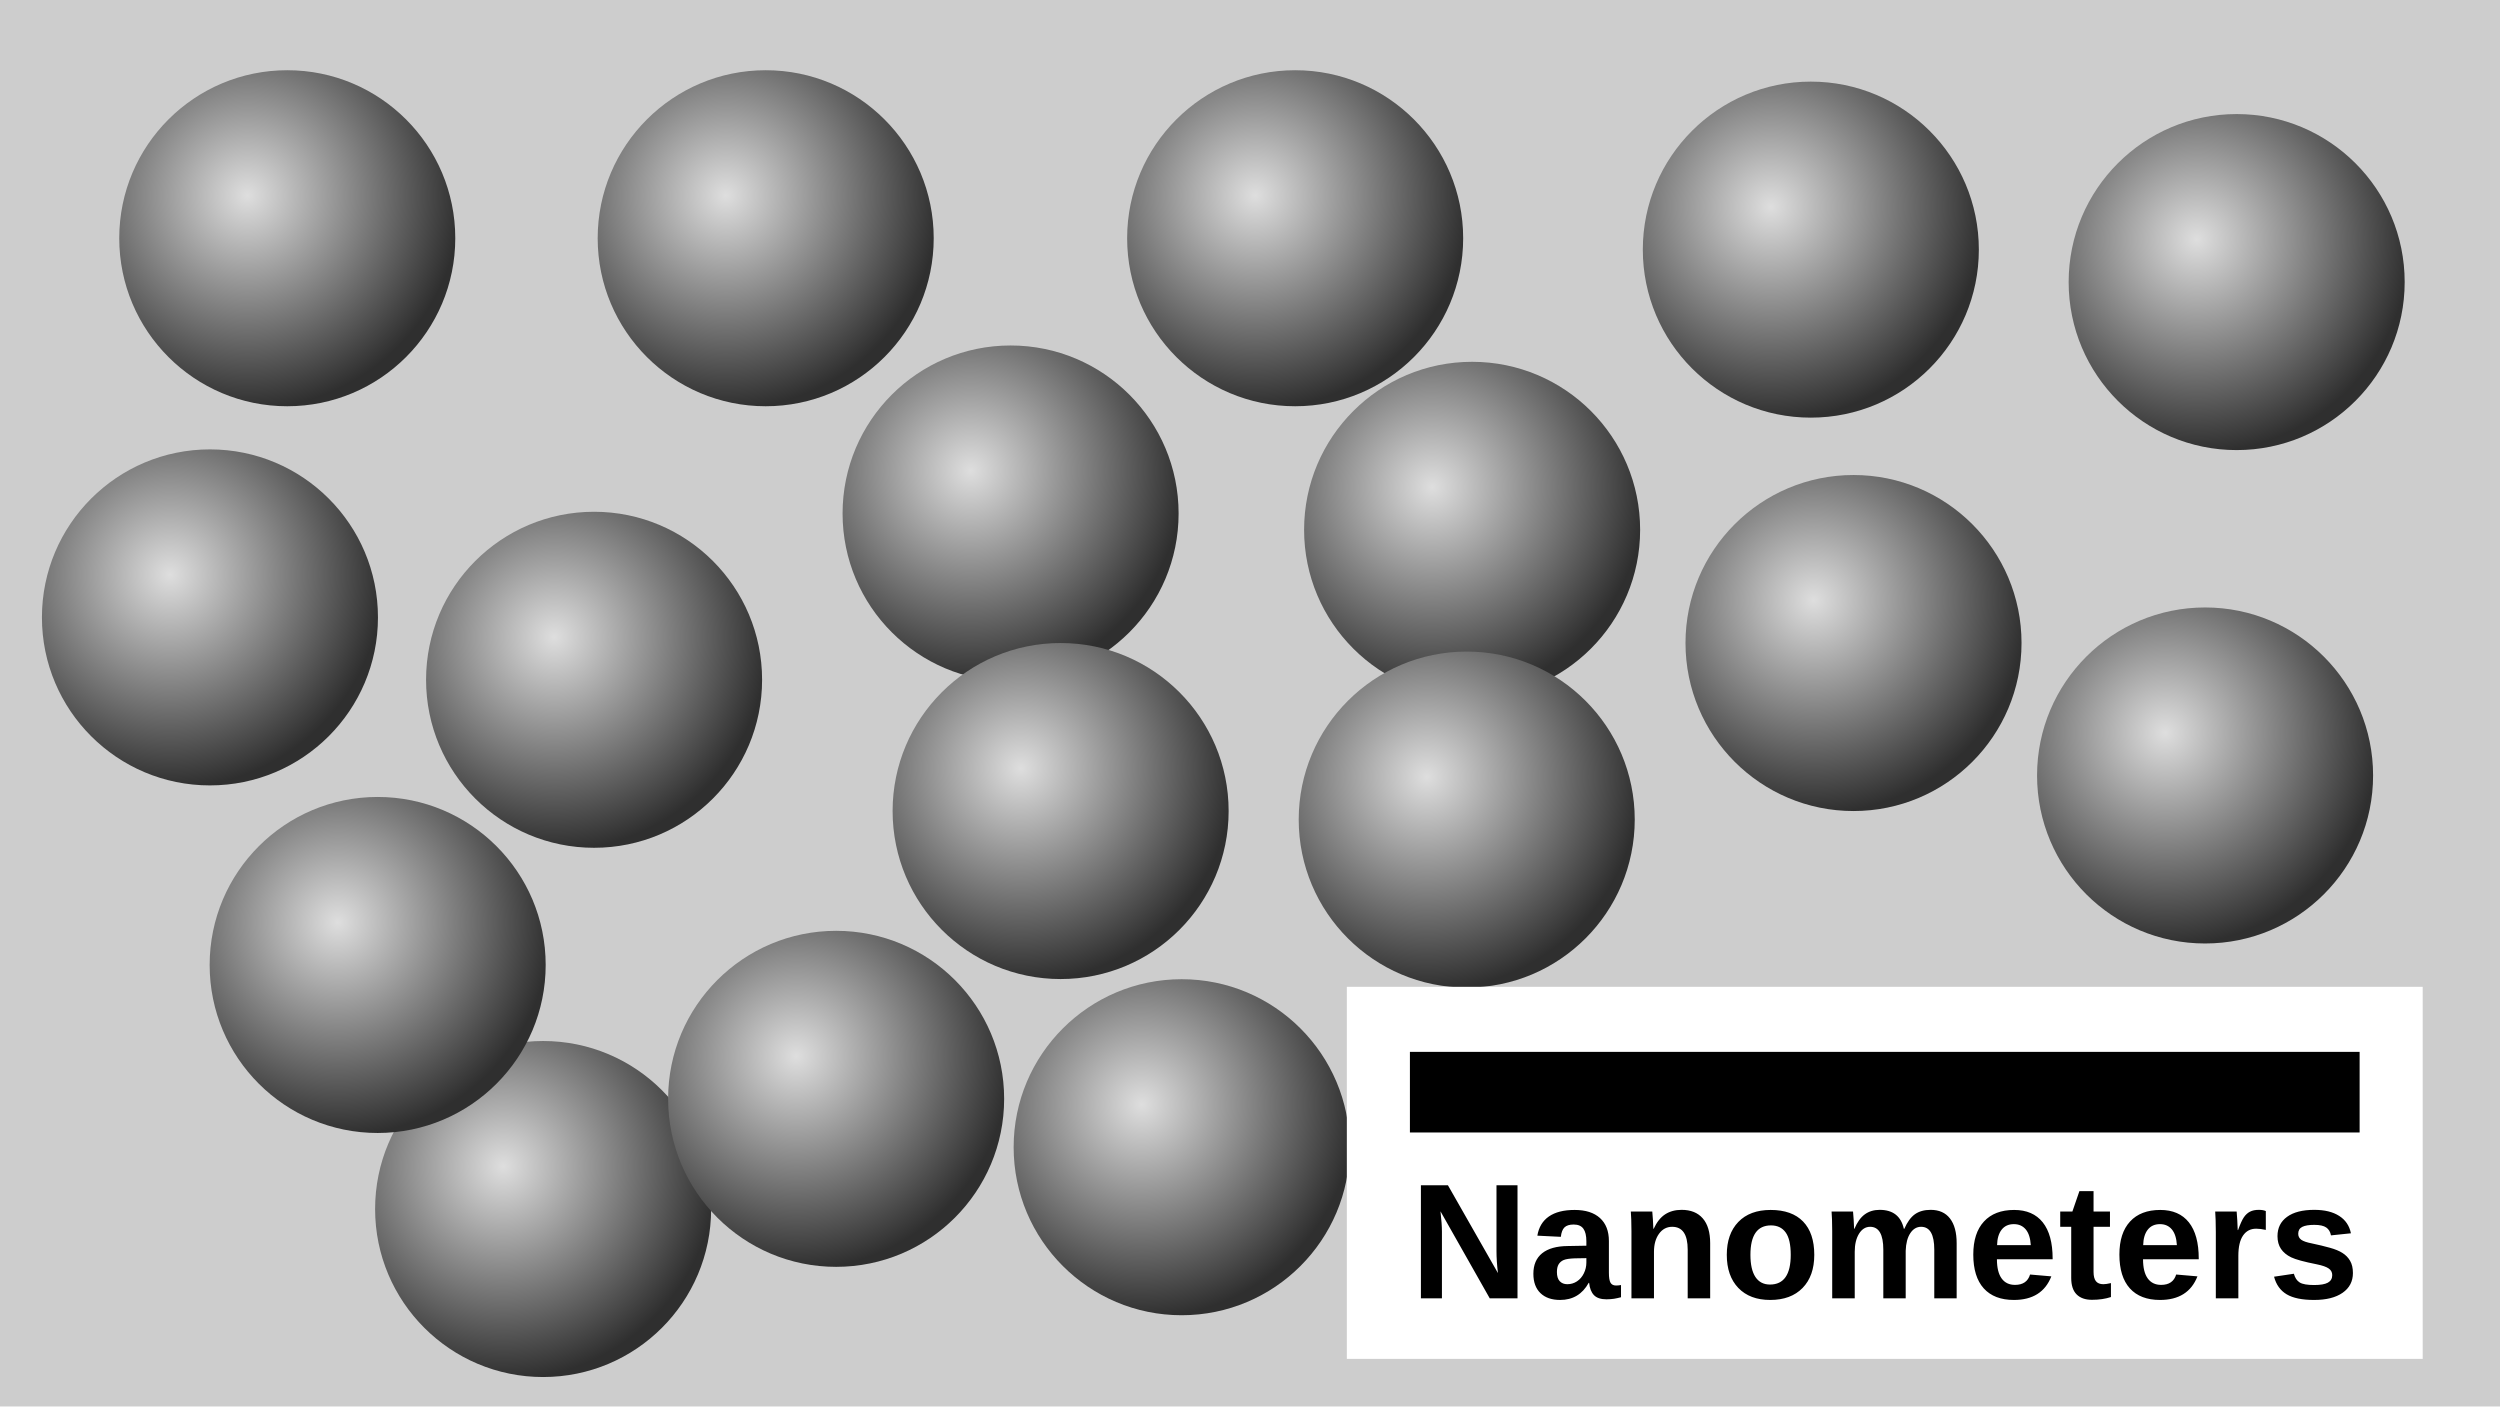
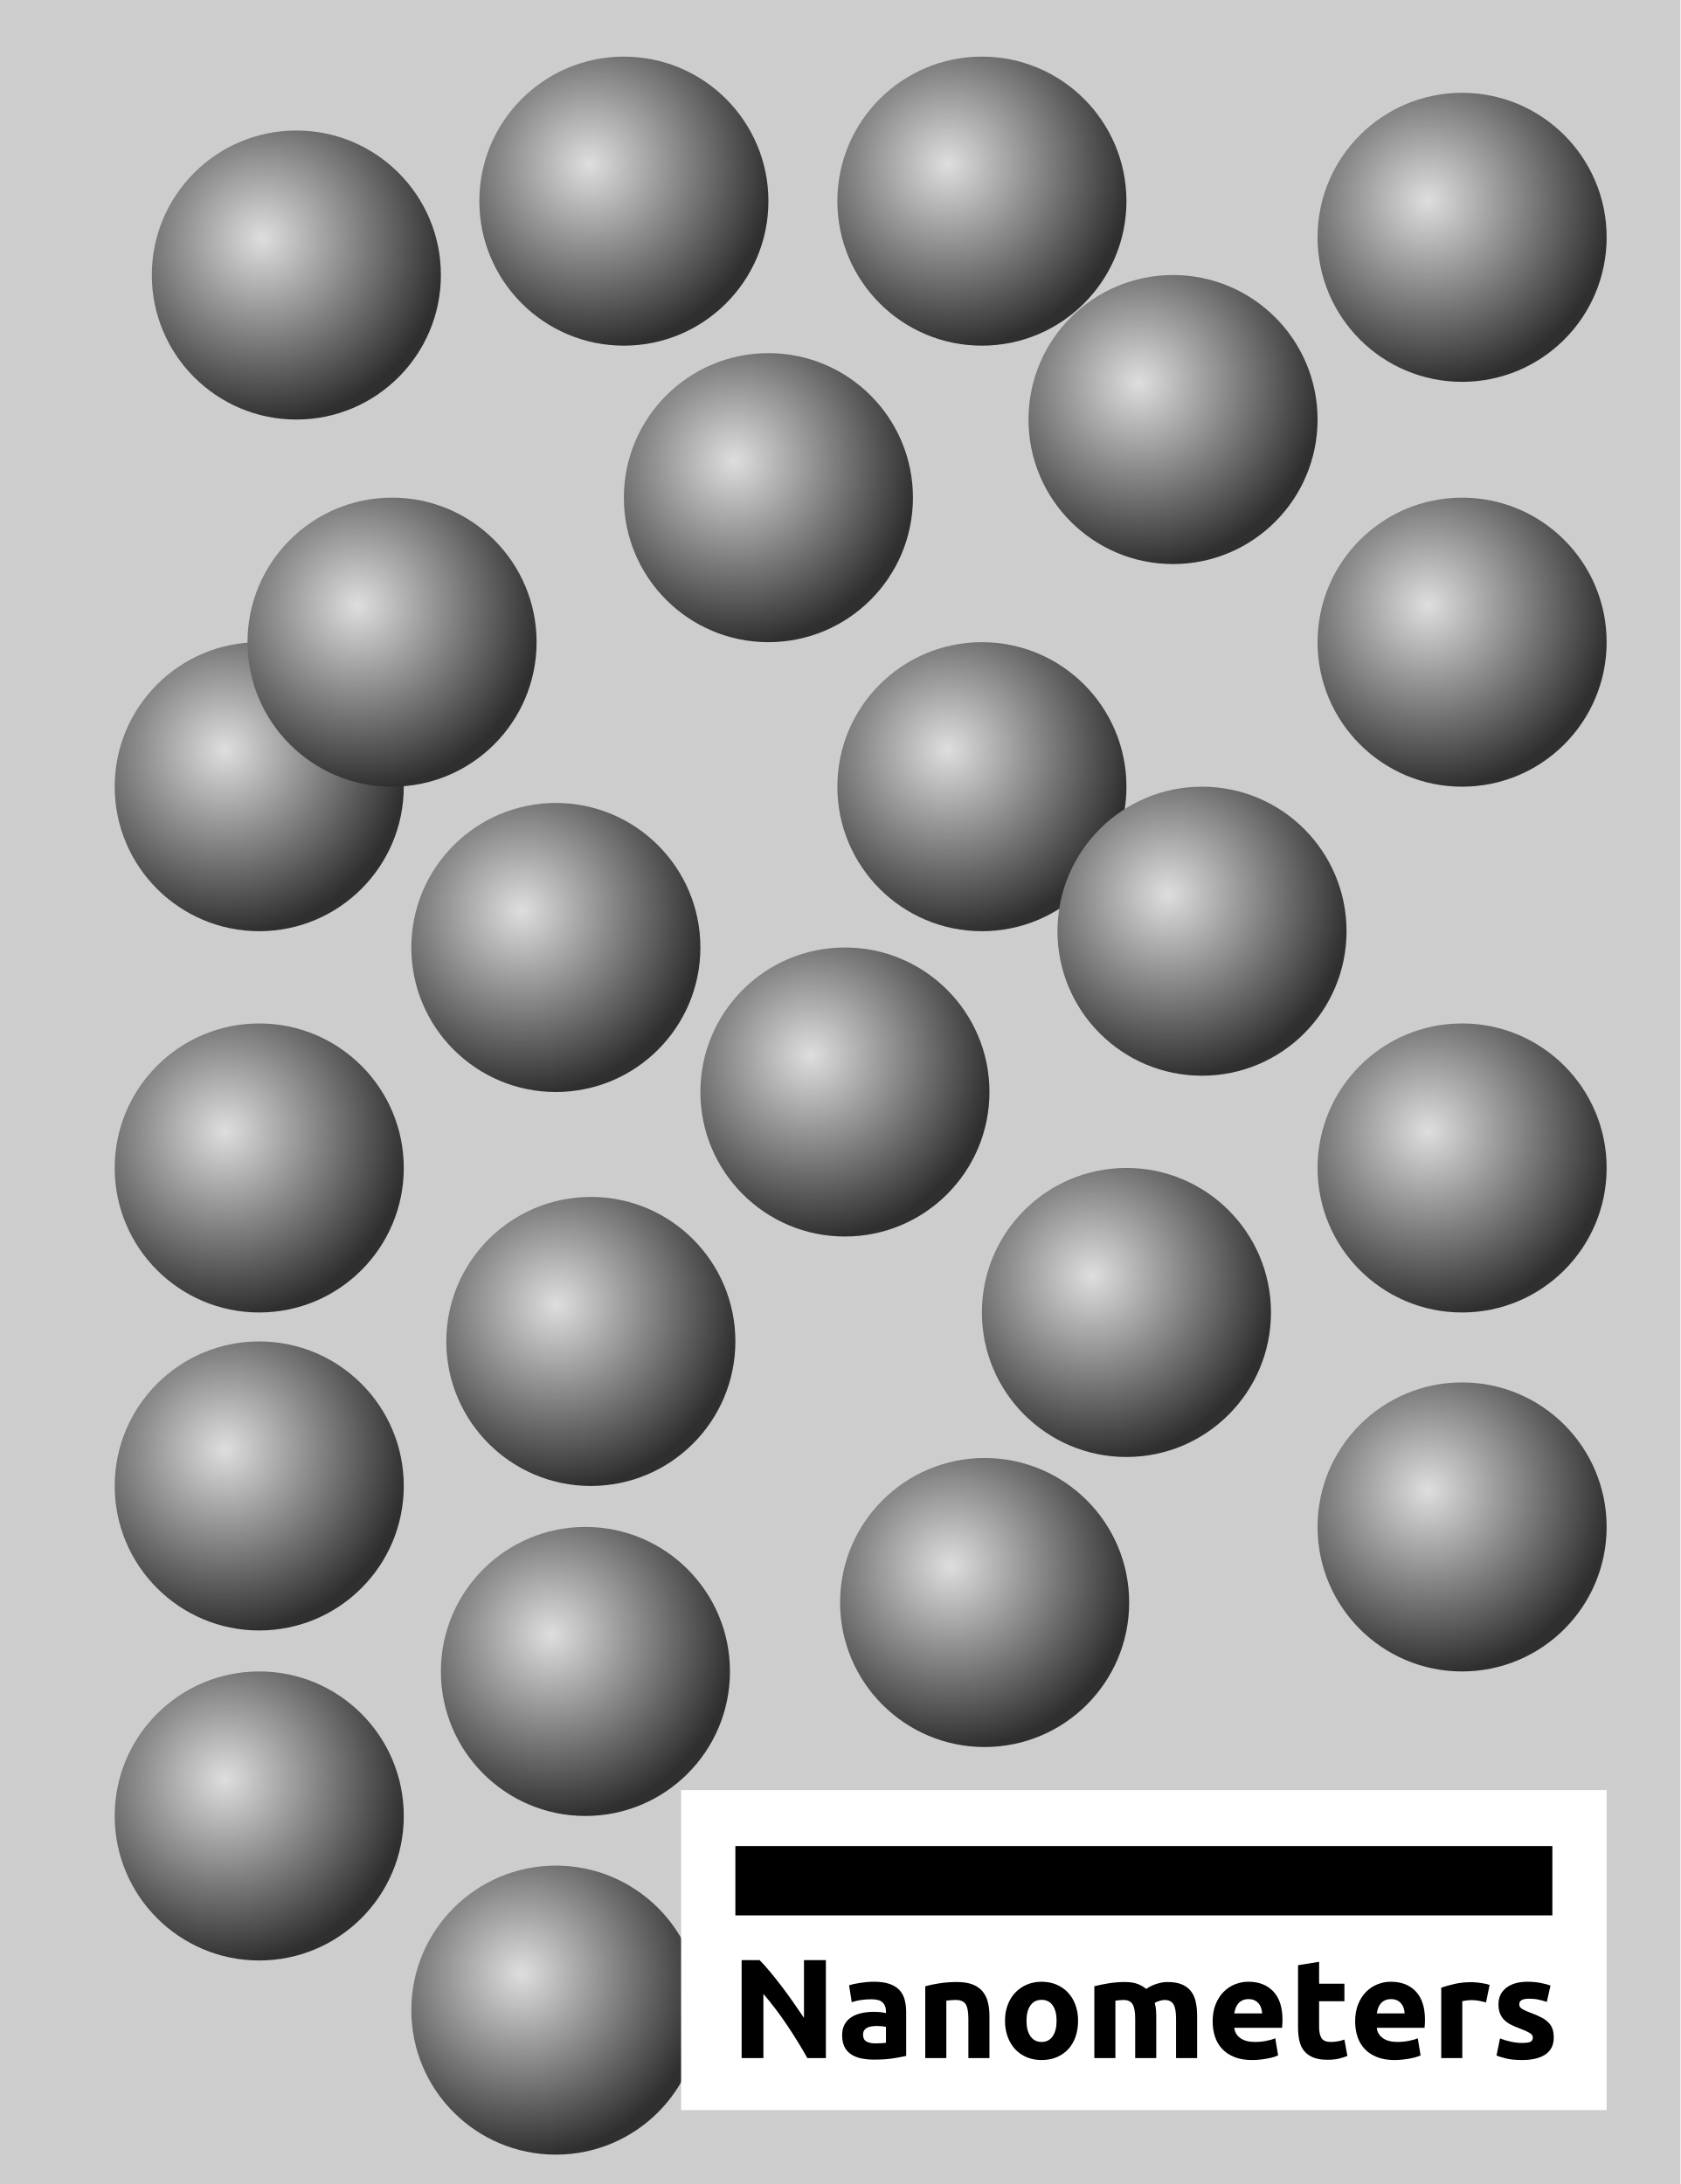
- <svg xmlns="http://www.w3.org/2000/svg" shape-rendering="geometricPrecision" text-rendering="geometricPrecision" viewBox="0 0 1280 720" style="white-space: pre;">
+ <svg xmlns="http://www.w3.org/2000/svg" viewBox="0 0 1000 1300" text-rendering="geometricPrecision" shape-rendering="geometricPrecision" style="white-space: pre;">
  <defs>
    <radialGradient id="Gradient-0" cx="-20.412" cy="-21.87" r="109.317" fx="-20.412" fy="-21.87" gradientUnits="userSpaceOnUse">
      <stop offset="0" stop-color="#dedede" />
      <stop offset="1" stop-color="#2f2f2f" />
    </radialGradient>
  </defs>
-   <rect width="1280" height="720" fill="#cdcdcd" stroke="none" transform="translate(641.516,360.853) translate(-641.516,-360.853)" />
-   <ellipse rx="86.022" ry="86.022" fill="url(#Gradient-0)" stroke="none" stroke-width="0" transform="translate(147.078,121.979)" />
-   <ellipse rx="86.022" ry="86.022" fill="url(#Gradient-0)" stroke="none" stroke-width="0" transform="translate(278.078,619.021)" />
-   <ellipse rx="86.022" ry="86.022" fill="url(#Gradient-0)" stroke="none" stroke-width="0" transform="translate(304.17,348.047)" />
-   <ellipse rx="86.022" ry="86.022" fill="url(#Gradient-0)" stroke="none" stroke-width="0" transform="translate(517.422,262.908)" />
-   <ellipse rx="86.022" ry="86.022" fill="url(#Gradient-0)" stroke="none" stroke-width="0" transform="translate(543.038,415.251)" />
-   <ellipse rx="86.022" ry="86.022" fill="url(#Gradient-0)" stroke="none" stroke-width="0" transform="translate(949,329.229)" />
-   <ellipse rx="86.022" ry="86.022" fill="url(#Gradient-0)" stroke="none" stroke-width="0" transform="translate(107.493,316.108)" />
-   <ellipse rx="86.022" ry="86.022" fill="url(#Gradient-0)" stroke="none" stroke-width="0" transform="translate(392.035,121.978)" />
-   <ellipse rx="86.022" ry="86.022" fill="url(#Gradient-0)" stroke="none" stroke-width="0" transform="translate(605.008,587.378)" />
-   <ellipse rx="86.022" ry="86.022" fill="url(#Gradient-0)" stroke="none" stroke-width="0" transform="translate(663.121,121.978)" />
-   <ellipse rx="86.022" ry="86.022" fill="url(#Gradient-0)" stroke="none" stroke-width="0" transform="translate(428.1,562.604)" />
-   <ellipse rx="86.022" ry="86.022" fill="url(#Gradient-0)" stroke="none" stroke-width="0" transform="translate(753.723,271.268)" />
-   <ellipse rx="86.022" ry="86.022" fill="url(#Gradient-0)" stroke="none" stroke-width="0" transform="translate(1129,397.043)" />
-   <ellipse rx="86.022" ry="86.022" fill="url(#Gradient-0)" stroke="none" stroke-width="0" transform="translate(750.962,419.625)" />
-   <ellipse rx="86.022" ry="86.022" fill="url(#Gradient-0)" stroke="none" stroke-width="0" transform="translate(927.143,127.81)" />
-   <ellipse rx="86.022" ry="86.022" fill="url(#Gradient-0)" stroke="none" stroke-width="0" transform="translate(193.363,494.067)" />
-   <ellipse rx="86.022" ry="86.022" fill="url(#Gradient-0)" stroke="none" stroke-width="0" transform="translate(1145.17,144.423)" />
-   <g transform="translate(965,600.5) scale(1.58743,1.58743) translate(-173.5,-60)">
-     <rect width="347" height="120" fill="#ffffff" stroke="none" transform="translate(173.5,52.5) translate(-173.5,-52.5)" />
-     <path d="M0,0L306.312,0" stroke="#000000" fill="none" stroke-linecap="butt" stroke-width="26" transform="translate(20.3438,33.9795)" />
-     <text fill="#000000" font-size="53" font-family="Arial" letter-spacing="0" word-spacing="0" stroke="none" font-weight="700" transform="translate(20.3438,100.479)" style="line-height: 16px; white-space: pre;">Nanometers</text>
+   <rect width="1000" height="1300" fill="#cdcdcd" stroke="none" transform="translate(648.73,707.138) translate(-648.73,-707.138)" />
+   <ellipse rx="86.022" ry="86.022" fill="url(#Gradient-0)" stroke="none" stroke-width="0" transform="translate(154.292,468.264)" />
+   <ellipse rx="86.022" ry="86.022" fill="url(#Gradient-0)" stroke="none" stroke-width="0" transform="translate(330.83,1196.5)" />
+   <ellipse rx="86.022" ry="86.022" fill="url(#Gradient-0)" stroke="none" stroke-width="0" transform="translate(330.83,563.978)" />
+   <ellipse rx="86.022" ry="86.022" fill="url(#Gradient-0)" stroke="none" stroke-width="0" transform="translate(233.333,382.242)" />
+   <ellipse rx="86.022" ry="86.022" fill="url(#Gradient-0)" stroke="none" stroke-width="0" transform="translate(670.421,781.236)" />
+   <ellipse rx="86.022" ry="86.022" fill="url(#Gradient-0)" stroke="none" stroke-width="0" transform="translate(584.4,468.264)" />
+   <ellipse rx="86.022" ry="86.022" fill="url(#Gradient-0)" stroke="none" stroke-width="0" transform="translate(502.873,650)" />
+   <ellipse rx="86.022" ry="86.022" fill="url(#Gradient-0)" stroke="none" stroke-width="0" transform="translate(348.427,994.911)" />
+   <ellipse rx="86.022" ry="86.022" fill="url(#Gradient-0)" stroke="none" stroke-width="0" transform="translate(154.292,695.214)" />
+   <ellipse rx="86.022" ry="86.022" fill="url(#Gradient-0)" stroke="none" stroke-width="0" transform="translate(870.193,908.889)" />
+   <ellipse rx="86.022" ry="86.022" fill="url(#Gradient-0)" stroke="none" stroke-width="0" transform="translate(870.193,141.263)" />
+   <ellipse rx="86.022" ry="86.022" fill="url(#Gradient-0)" stroke="none" stroke-width="0" transform="translate(154.292,1080.93)" />
+   <ellipse rx="86.022" ry="86.022" fill="url(#Gradient-0)" stroke="none" stroke-width="0" transform="translate(715.399,554.285)" />
+   <ellipse rx="86.022" ry="86.022" fill="url(#Gradient-0)" stroke="none" stroke-width="0" transform="translate(698.15,249.73)" />
+   <ellipse rx="86.022" ry="86.022" fill="url(#Gradient-0)" stroke="none" stroke-width="0" transform="translate(351.649,798.475)" />
+   <ellipse rx="86.022" ry="86.022" fill="url(#Gradient-0)" stroke="none" stroke-width="0" transform="translate(457.335,296.221)" />
+   <ellipse rx="86.022" ry="86.022" fill="url(#Gradient-0)" stroke="none" stroke-width="0" transform="translate(584.4,119.73)" />
+   <ellipse rx="86.022" ry="86.022" fill="url(#Gradient-0)" stroke="none" stroke-width="0" transform="translate(870.193,695.215)" />
+   <ellipse rx="86.022" ry="86.022" fill="url(#Gradient-0)" stroke="none" stroke-width="0" transform="translate(371.313,119.73)" />
+   <ellipse rx="86.022" ry="86.022" fill="url(#Gradient-0)" stroke="none" stroke-width="0" transform="translate(870.193,382.243)" />
+   <ellipse rx="86.022" ry="86.022" fill="url(#Gradient-0)" stroke="none" stroke-width="0" transform="translate(586.022,953.878)" />
+   <ellipse rx="86.022" ry="86.022" fill="url(#Gradient-0)" stroke="none" stroke-width="0" transform="translate(176.384,163.708)" />
+   <g transform="translate(680.795,1160.78) translate(-275.419,-95.2458)">
+     <rect width="347" height="120" fill="#ffffff" stroke="none" transform="translate(275.419,83.3401) scale(1.58743,1.58743) translate(-173.5,-52.5)" />
+     <path d="M0,0L306.312,0" stroke="#000000" fill="none" stroke-linecap="butt" stroke-width="26" transform="translate(275.419,53.9401) scale(1.58743,1.58743) translate(-153.156,0)" />
+     <path fill="#000000" stroke="none" d="M28.885,0C26.518,-4.205,23.956,-8.356,21.2,-12.455C18.444,-16.554,15.511,-20.423,12.402,-24.062L12.402,0L4.24,0L4.24,-36.729L10.971,-36.729C12.137,-35.563,13.427,-34.132,14.84,-32.436C16.253,-30.74,17.693,-28.929,19.16,-27.003C20.626,-25.078,22.083,-23.081,23.532,-21.015C24.981,-18.948,26.341,-16.96,27.613,-15.052L27.613,-36.729L35.828,-36.729L35.828,0ZM54.425,-5.512C55.203,-5.512,55.945,-5.53,56.651,-5.565C57.358,-5.6,57.923,-5.653,58.347,-5.724L58.347,-11.713C58.029,-11.784,57.553,-11.854,56.916,-11.925C56.281,-11.996,55.697,-12.031,55.167,-12.031C54.425,-12.031,53.728,-11.987,53.074,-11.899C52.42,-11.81,51.846,-11.642,51.352,-11.395C50.857,-11.148,50.468,-10.812,50.185,-10.388C49.903,-9.964,49.761,-9.434,49.761,-8.798C49.761,-7.561,50.177,-6.705,51.007,-6.228C51.837,-5.75,52.977,-5.512,54.425,-5.512ZM53.789,-28.62C56.121,-28.62,58.065,-28.355,59.62,-27.825C61.174,-27.295,62.42,-26.535,63.356,-25.546C64.292,-24.557,64.955,-23.355,65.344,-21.942C65.732,-20.529,65.927,-18.956,65.927,-17.225L65.927,-0.795C64.796,-0.548,63.224,-0.256,61.209,0.08C59.196,0.415,56.758,0.583,53.895,0.583C52.093,0.583,50.459,0.424,48.993,0.106C47.527,-0.212,46.264,-0.733,45.203,-1.458C44.144,-2.182,43.331,-3.127,42.766,-4.293C42.2,-5.459,41.917,-6.89,41.917,-8.586C41.917,-10.211,42.244,-11.589,42.898,-12.72C43.552,-13.851,44.426,-14.752,45.522,-15.423C46.617,-16.094,47.871,-16.58,49.285,-16.881C50.698,-17.181,52.164,-17.331,53.684,-17.331C54.708,-17.331,55.618,-17.287,56.413,-17.198C57.208,-17.11,57.853,-16.995,58.347,-16.854L58.347,-17.596C58.347,-18.939,57.941,-20.016,57.129,-20.829C56.316,-21.642,54.903,-22.048,52.889,-22.048C51.546,-22.048,50.221,-21.951,48.913,-21.756C47.606,-21.562,46.475,-21.288,45.522,-20.935L44.514,-27.295C44.974,-27.436,45.548,-27.587,46.237,-27.745C46.926,-27.904,47.677,-28.046,48.489,-28.169C49.302,-28.293,50.159,-28.399,51.06,-28.488C51.961,-28.576,52.871,-28.62,53.789,-28.62ZM73.085,-26.924C74.428,-27.313,76.159,-27.675,78.279,-28.011C80.399,-28.346,82.625,-28.514,84.957,-28.514C87.324,-28.514,89.294,-28.205,90.867,-27.587C92.439,-26.968,93.684,-26.094,94.603,-24.963C95.522,-23.832,96.175,-22.49,96.564,-20.935C96.953,-19.38,97.147,-17.649,97.147,-15.741L97.147,0L89.25,0L89.25,-14.787C89.25,-17.331,88.914,-19.133,88.243,-20.193C87.572,-21.253,86.317,-21.783,84.48,-21.783C83.915,-21.783,83.314,-21.756,82.678,-21.703C82.042,-21.651,81.477,-21.589,80.982,-21.518L80.982,0L73.085,0ZM130.38,-13.992C130.38,-11.801,130.062,-9.796,129.426,-7.976C128.79,-6.157,127.871,-4.602,126.67,-3.312C125.468,-2.023,124.029,-1.025,122.35,-0.318C120.672,0.389,118.79,0.742,116.706,0.742C114.656,0.742,112.793,0.389,111.114,-0.318C109.436,-1.025,107.996,-2.023,106.795,-3.312C105.593,-4.602,104.657,-6.157,103.986,-7.976C103.314,-9.796,102.979,-11.801,102.979,-13.992C102.979,-16.183,103.323,-18.179,104.012,-19.981C104.701,-21.783,105.655,-23.32,106.874,-24.592C108.093,-25.864,109.542,-26.853,111.22,-27.56C112.899,-28.267,114.727,-28.62,116.706,-28.62C118.72,-28.62,120.566,-28.267,122.244,-27.56C123.923,-26.853,125.362,-25.864,126.564,-24.592C127.765,-23.32,128.701,-21.783,129.373,-19.981C130.044,-18.179,130.38,-16.183,130.38,-13.992ZM122.324,-13.992C122.324,-16.43,121.838,-18.347,120.866,-19.742C119.895,-21.138,118.508,-21.836,116.706,-21.836C114.904,-21.836,113.508,-21.138,112.519,-19.742C111.529,-18.347,111.035,-16.43,111.035,-13.992C111.035,-11.554,111.529,-9.62,112.519,-8.188C113.508,-6.758,114.904,-6.042,116.706,-6.042C118.508,-6.042,119.895,-6.758,120.866,-8.188C121.838,-9.62,122.324,-11.554,122.324,-13.992ZM151.793,-14.787C151.793,-17.331,151.466,-19.133,150.812,-20.193C150.158,-21.253,149.037,-21.783,147.447,-21.783C146.952,-21.783,146.44,-21.756,145.91,-21.703C145.38,-21.651,144.867,-21.589,144.373,-21.518L144.373,0L136.476,0L136.476,-26.924C137.147,-27.101,137.933,-27.286,138.834,-27.48C139.735,-27.675,140.689,-27.852,141.696,-28.011C142.703,-28.169,143.737,-28.293,144.797,-28.381C145.857,-28.47,146.899,-28.514,147.924,-28.514C149.938,-28.514,151.572,-28.258,152.826,-27.745C154.08,-27.233,155.114,-26.624,155.927,-25.917C157.057,-26.73,158.356,-27.366,159.822,-27.825C161.288,-28.284,162.64,-28.514,163.877,-28.514C166.103,-28.514,167.931,-28.205,169.362,-27.587C170.793,-26.968,171.933,-26.094,172.781,-24.963C173.629,-23.832,174.212,-22.49,174.53,-20.935C174.848,-19.38,175.007,-17.649,175.007,-15.741L175.007,0L167.11,0L167.11,-14.787C167.11,-17.331,166.783,-19.133,166.129,-20.193C165.475,-21.253,164.354,-21.783,162.764,-21.783C162.34,-21.783,161.748,-21.677,160.988,-21.465C160.228,-21.253,159.601,-20.988,159.107,-20.67C159.354,-19.857,159.513,-19,159.584,-18.099C159.654,-17.198,159.69,-16.236,159.69,-15.211L159.69,0L151.793,0ZM180.838,-13.727C180.838,-16.2,181.218,-18.364,181.978,-20.22C182.737,-22.075,183.735,-23.62,184.972,-24.857C186.209,-26.094,187.631,-27.03,189.239,-27.666C190.846,-28.302,192.498,-28.62,194.194,-28.62C198.151,-28.62,201.278,-27.41,203.575,-24.989C205.872,-22.569,207.02,-19.009,207.02,-14.31C207.02,-13.851,207.002,-13.347,206.967,-12.8C206.932,-12.252,206.896,-11.766,206.861,-11.342L188.947,-11.342C189.124,-9.717,189.883,-8.427,191.226,-7.473C192.569,-6.519,194.371,-6.042,196.632,-6.042C198.081,-6.042,199.503,-6.175,200.899,-6.439C202.294,-6.705,203.434,-7.031,204.317,-7.42L205.377,-1.007C204.953,-0.795,204.388,-0.583,203.681,-0.371C202.974,-0.159,202.188,0.026,201.323,0.185C200.457,0.344,199.529,0.477,198.54,0.583C197.551,0.689,196.561,0.742,195.572,0.742C193.063,0.742,190.882,0.371,189.027,-0.371C187.172,-1.113,185.635,-2.129,184.416,-3.418C183.197,-4.708,182.296,-6.236,181.713,-8.003C181.13,-9.77,180.838,-11.678,180.838,-13.727ZM199.388,-16.748C199.353,-17.419,199.238,-18.073,199.044,-18.709C198.849,-19.345,198.549,-19.91,198.143,-20.405C197.736,-20.9,197.224,-21.306,196.606,-21.624C195.987,-21.942,195.219,-22.101,194.3,-22.101C193.417,-22.101,192.657,-21.951,192.021,-21.651C191.385,-21.35,190.855,-20.953,190.431,-20.458C190.007,-19.963,189.68,-19.389,189.451,-18.735C189.221,-18.082,189.053,-17.419,188.947,-16.748ZM212.851,-34.821L220.748,-36.093L220.748,-27.878L230.235,-27.878L230.235,-21.306L220.748,-21.306L220.748,-11.501C220.748,-9.84,221.04,-8.515,221.623,-7.526C222.206,-6.537,223.381,-6.042,225.147,-6.042C225.995,-6.042,226.87,-6.122,227.771,-6.28C228.672,-6.439,229.493,-6.66,230.235,-6.943L231.348,-0.795C230.394,-0.406,229.334,-0.071,228.168,0.212C227.002,0.495,225.571,0.636,223.875,0.636C221.72,0.636,219.936,0.344,218.522,-0.238C217.109,-0.822,215.978,-1.634,215.13,-2.676C214.282,-3.719,213.69,-4.982,213.355,-6.466C213.019,-7.95,212.851,-9.593,212.851,-11.395ZM234.26,-13.727C234.26,-16.2,234.64,-18.364,235.4,-20.22C236.159,-22.075,237.157,-23.62,238.394,-24.857C239.631,-26.094,241.053,-27.03,242.661,-27.666C244.268,-28.302,245.92,-28.62,247.616,-28.62C251.573,-28.62,254.7,-27.41,256.997,-24.989C259.294,-22.569,260.442,-19.009,260.442,-14.31C260.442,-13.851,260.424,-13.347,260.389,-12.8C260.354,-12.252,260.318,-11.766,260.283,-11.342L242.369,-11.342C242.546,-9.717,243.305,-8.427,244.648,-7.473C245.991,-6.519,247.793,-6.042,250.054,-6.042C251.503,-6.042,252.925,-6.175,254.32,-6.439C255.716,-6.705,256.856,-7.031,257.739,-7.42L258.799,-1.007C258.375,-0.795,257.81,-0.583,257.103,-0.371C256.396,-0.159,255.61,0.026,254.745,0.185C253.879,0.344,252.951,0.477,251.962,0.583C250.973,0.689,249.983,0.742,248.994,0.742C246.485,0.742,244.304,0.371,242.449,-0.371C240.594,-1.113,239.056,-2.129,237.837,-3.418C236.618,-4.708,235.718,-6.236,235.135,-8.003C234.551,-9.77,234.26,-11.678,234.26,-13.727ZM252.81,-16.748C252.775,-17.419,252.66,-18.073,252.465,-18.709C252.271,-19.345,251.971,-19.91,251.564,-20.405C251.158,-20.9,250.646,-21.306,250.027,-21.624C249.409,-21.942,248.641,-22.101,247.722,-22.101C246.839,-22.101,246.079,-21.951,245.443,-21.651C244.807,-21.35,244.277,-20.953,243.853,-20.458C243.429,-19.963,243.102,-19.389,242.872,-18.735C242.643,-18.082,242.475,-17.419,242.369,-16.748ZM283.339,-20.882C282.632,-21.059,281.802,-21.244,280.848,-21.439C279.894,-21.633,278.869,-21.73,277.774,-21.73C277.279,-21.73,276.688,-21.686,275.999,-21.598C275.31,-21.509,274.788,-21.412,274.435,-21.306L274.435,0L266.538,0L266.538,-26.394C267.951,-26.889,269.621,-27.357,271.547,-27.799C273.472,-28.24,275.619,-28.461,277.986,-28.461C278.41,-28.461,278.922,-28.434,279.523,-28.381C280.124,-28.328,280.724,-28.258,281.325,-28.169C281.926,-28.081,282.526,-27.975,283.127,-27.852C283.728,-27.728,284.24,-27.578,284.664,-27.401ZM296.901,-5.671C298.349,-5.671,299.374,-5.812,299.974,-6.095C300.575,-6.378,300.875,-6.925,300.875,-7.738C300.875,-8.374,300.487,-8.931,299.71,-9.408C298.932,-9.884,297.748,-10.423,296.159,-11.024C294.922,-11.483,293.8,-11.96,292.793,-12.455C291.786,-12.95,290.929,-13.541,290.223,-14.23C289.516,-14.919,288.968,-15.741,288.579,-16.695C288.191,-17.649,287.996,-18.797,287.996,-20.14C287.996,-22.755,288.968,-24.822,290.911,-26.341C292.855,-27.86,295.523,-28.62,298.914,-28.62C300.61,-28.62,302.236,-28.47,303.79,-28.169C305.345,-27.869,306.582,-27.542,307.5,-27.189L306.122,-21.041C305.204,-21.359,304.206,-21.642,303.128,-21.889C302.05,-22.136,300.84,-22.26,299.497,-22.26C297.024,-22.26,295.788,-21.571,295.788,-20.193C295.788,-19.875,295.841,-19.592,295.947,-19.345C296.053,-19.098,296.264,-18.859,296.582,-18.63C296.901,-18.4,297.333,-18.152,297.881,-17.887C298.429,-17.622,299.127,-17.331,299.974,-17.013C301.706,-16.377,303.137,-15.75,304.267,-15.132C305.398,-14.513,306.29,-13.842,306.944,-13.117C307.598,-12.393,308.057,-11.589,308.322,-10.706C308.587,-9.823,308.72,-8.798,308.72,-7.632C308.72,-4.876,307.686,-2.791,305.619,-1.378C303.552,0.035,300.628,0.742,296.848,0.742C294.374,0.742,292.316,0.53,290.673,0.106C289.03,-0.318,287.89,-0.671,287.254,-0.954L288.579,-7.367C289.922,-6.837,291.3,-6.422,292.714,-6.122C294.127,-5.821,295.523,-5.671,296.901,-5.671Z" fill-rule="nonzero" transform="translate(272.419,130.336) scale(1.58743,1.58743) translate(-153.156,18.374)" />
  </g>
+   <ellipse rx="86.022" ry="86.022" fill="url(#Gradient-0)" stroke="none" stroke-width="0" transform="translate(154.292,884.496)" />
</svg>
